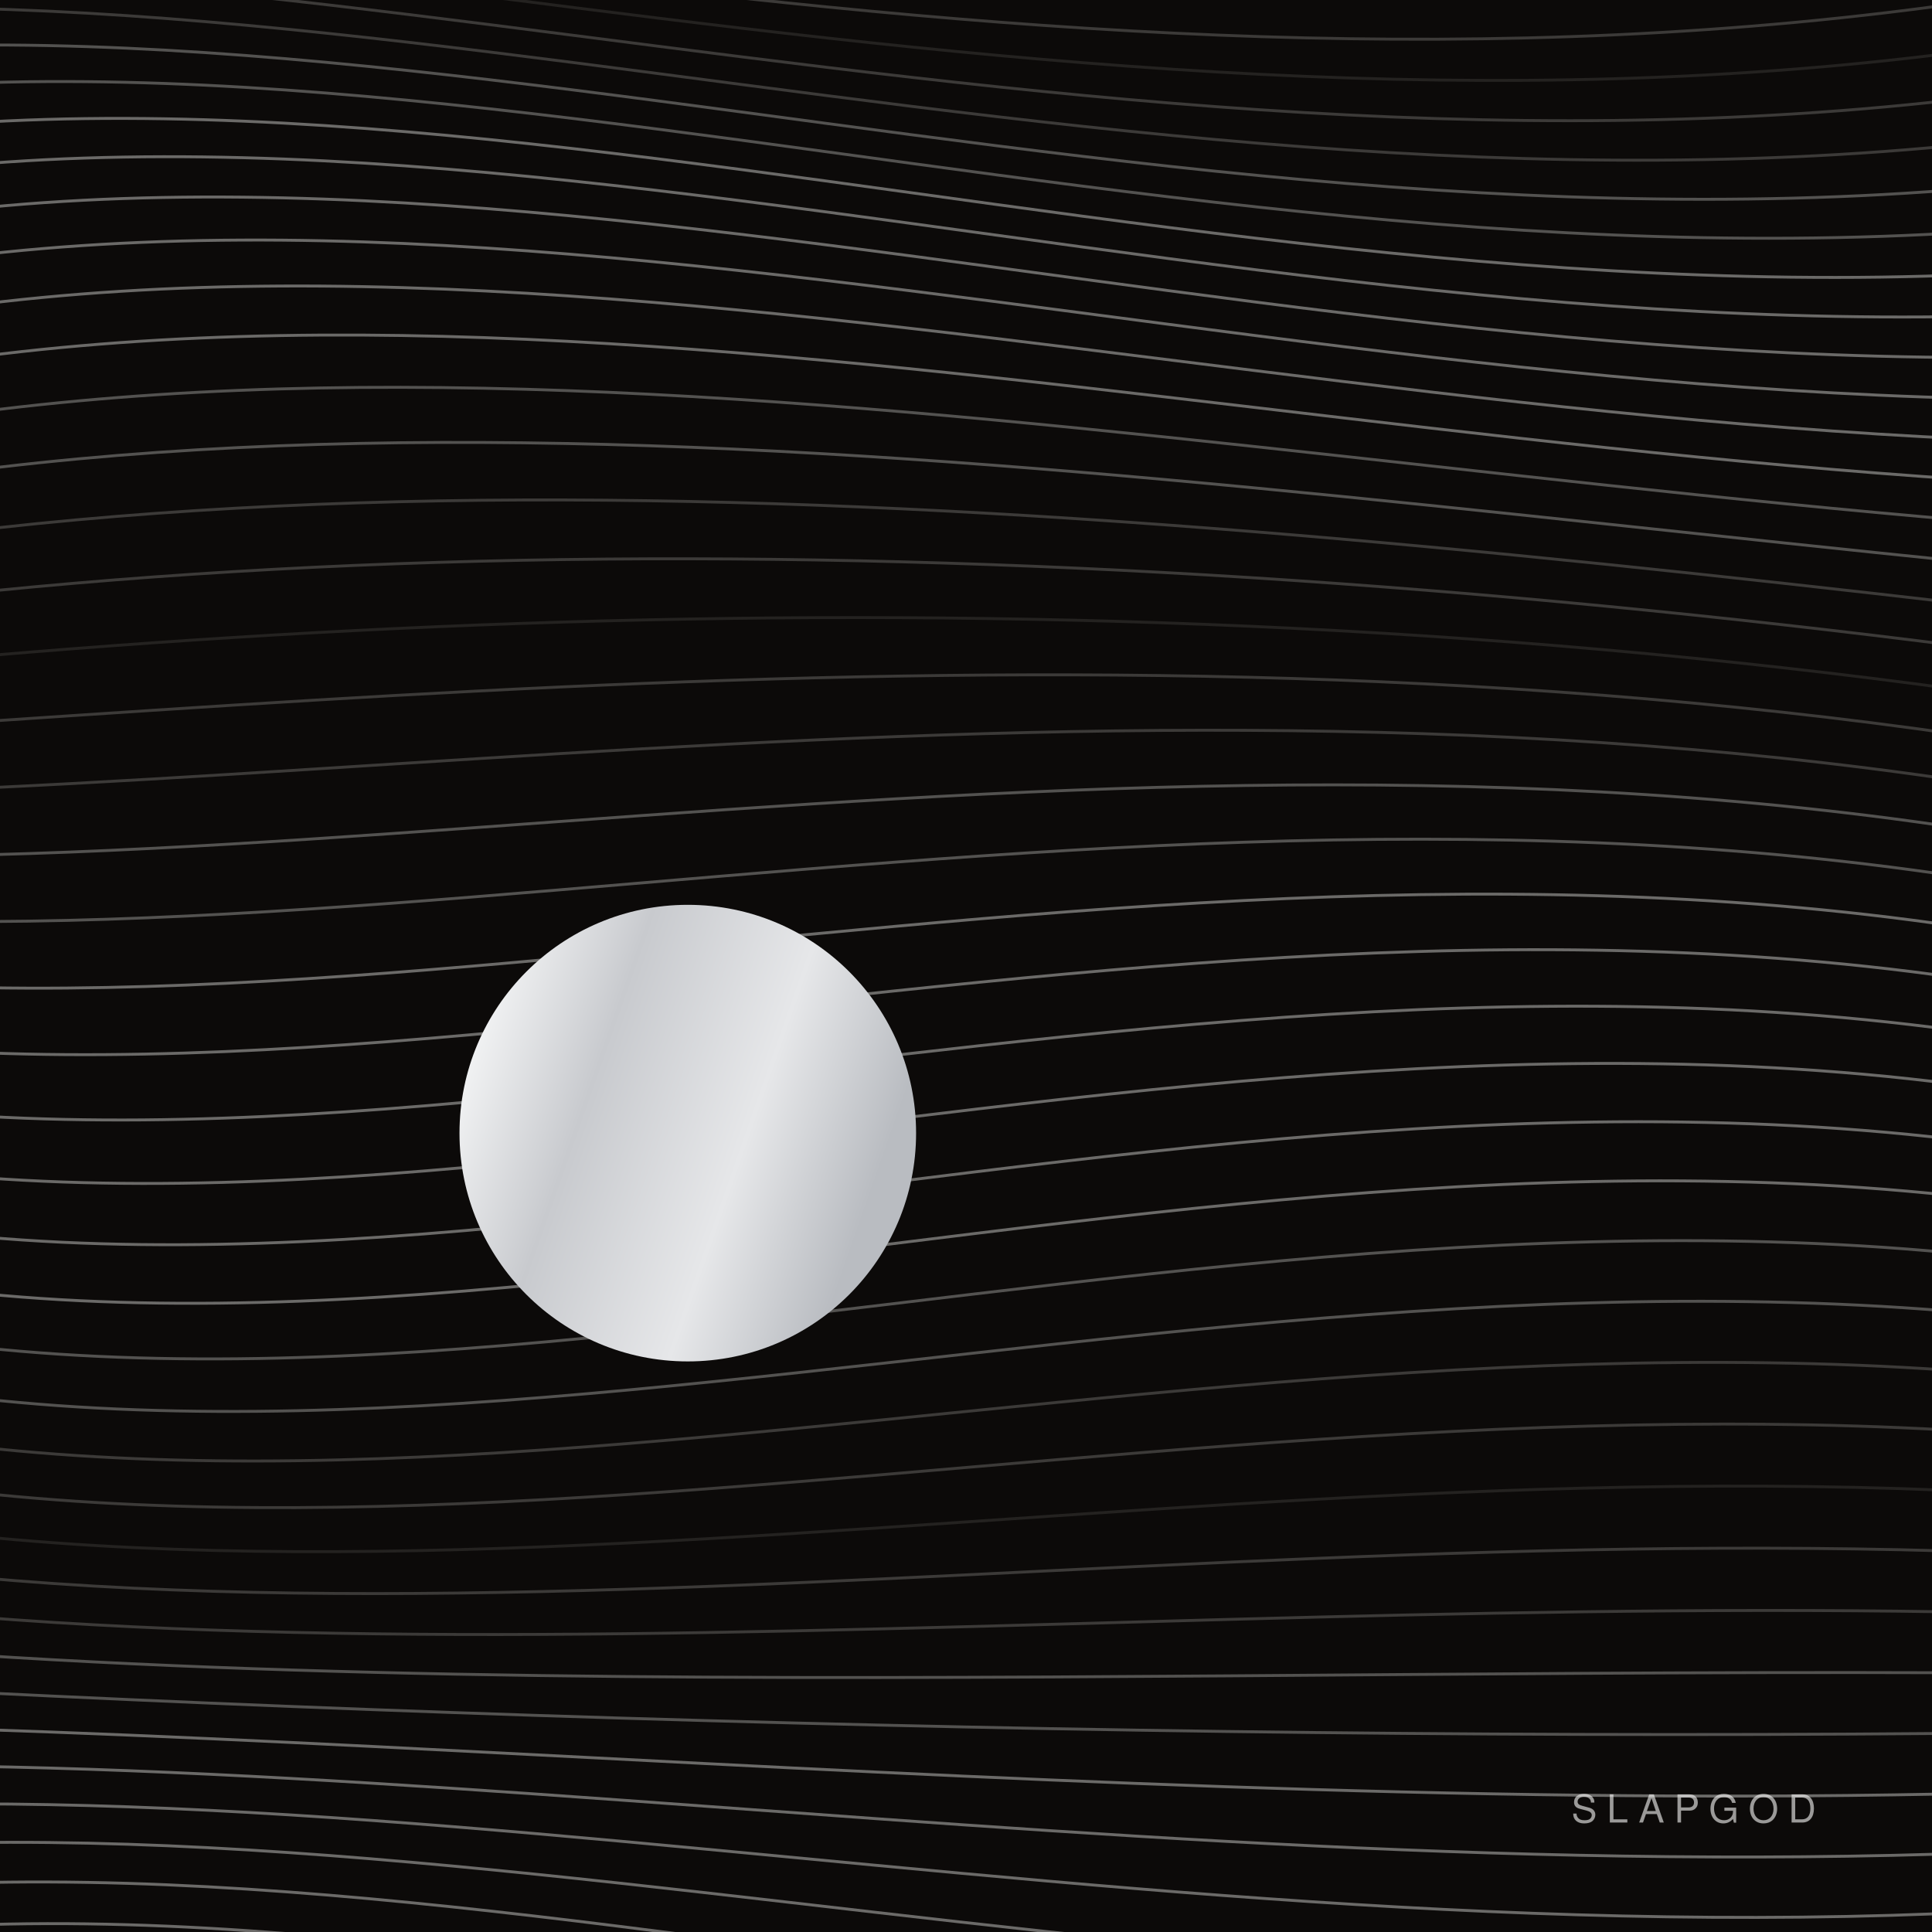
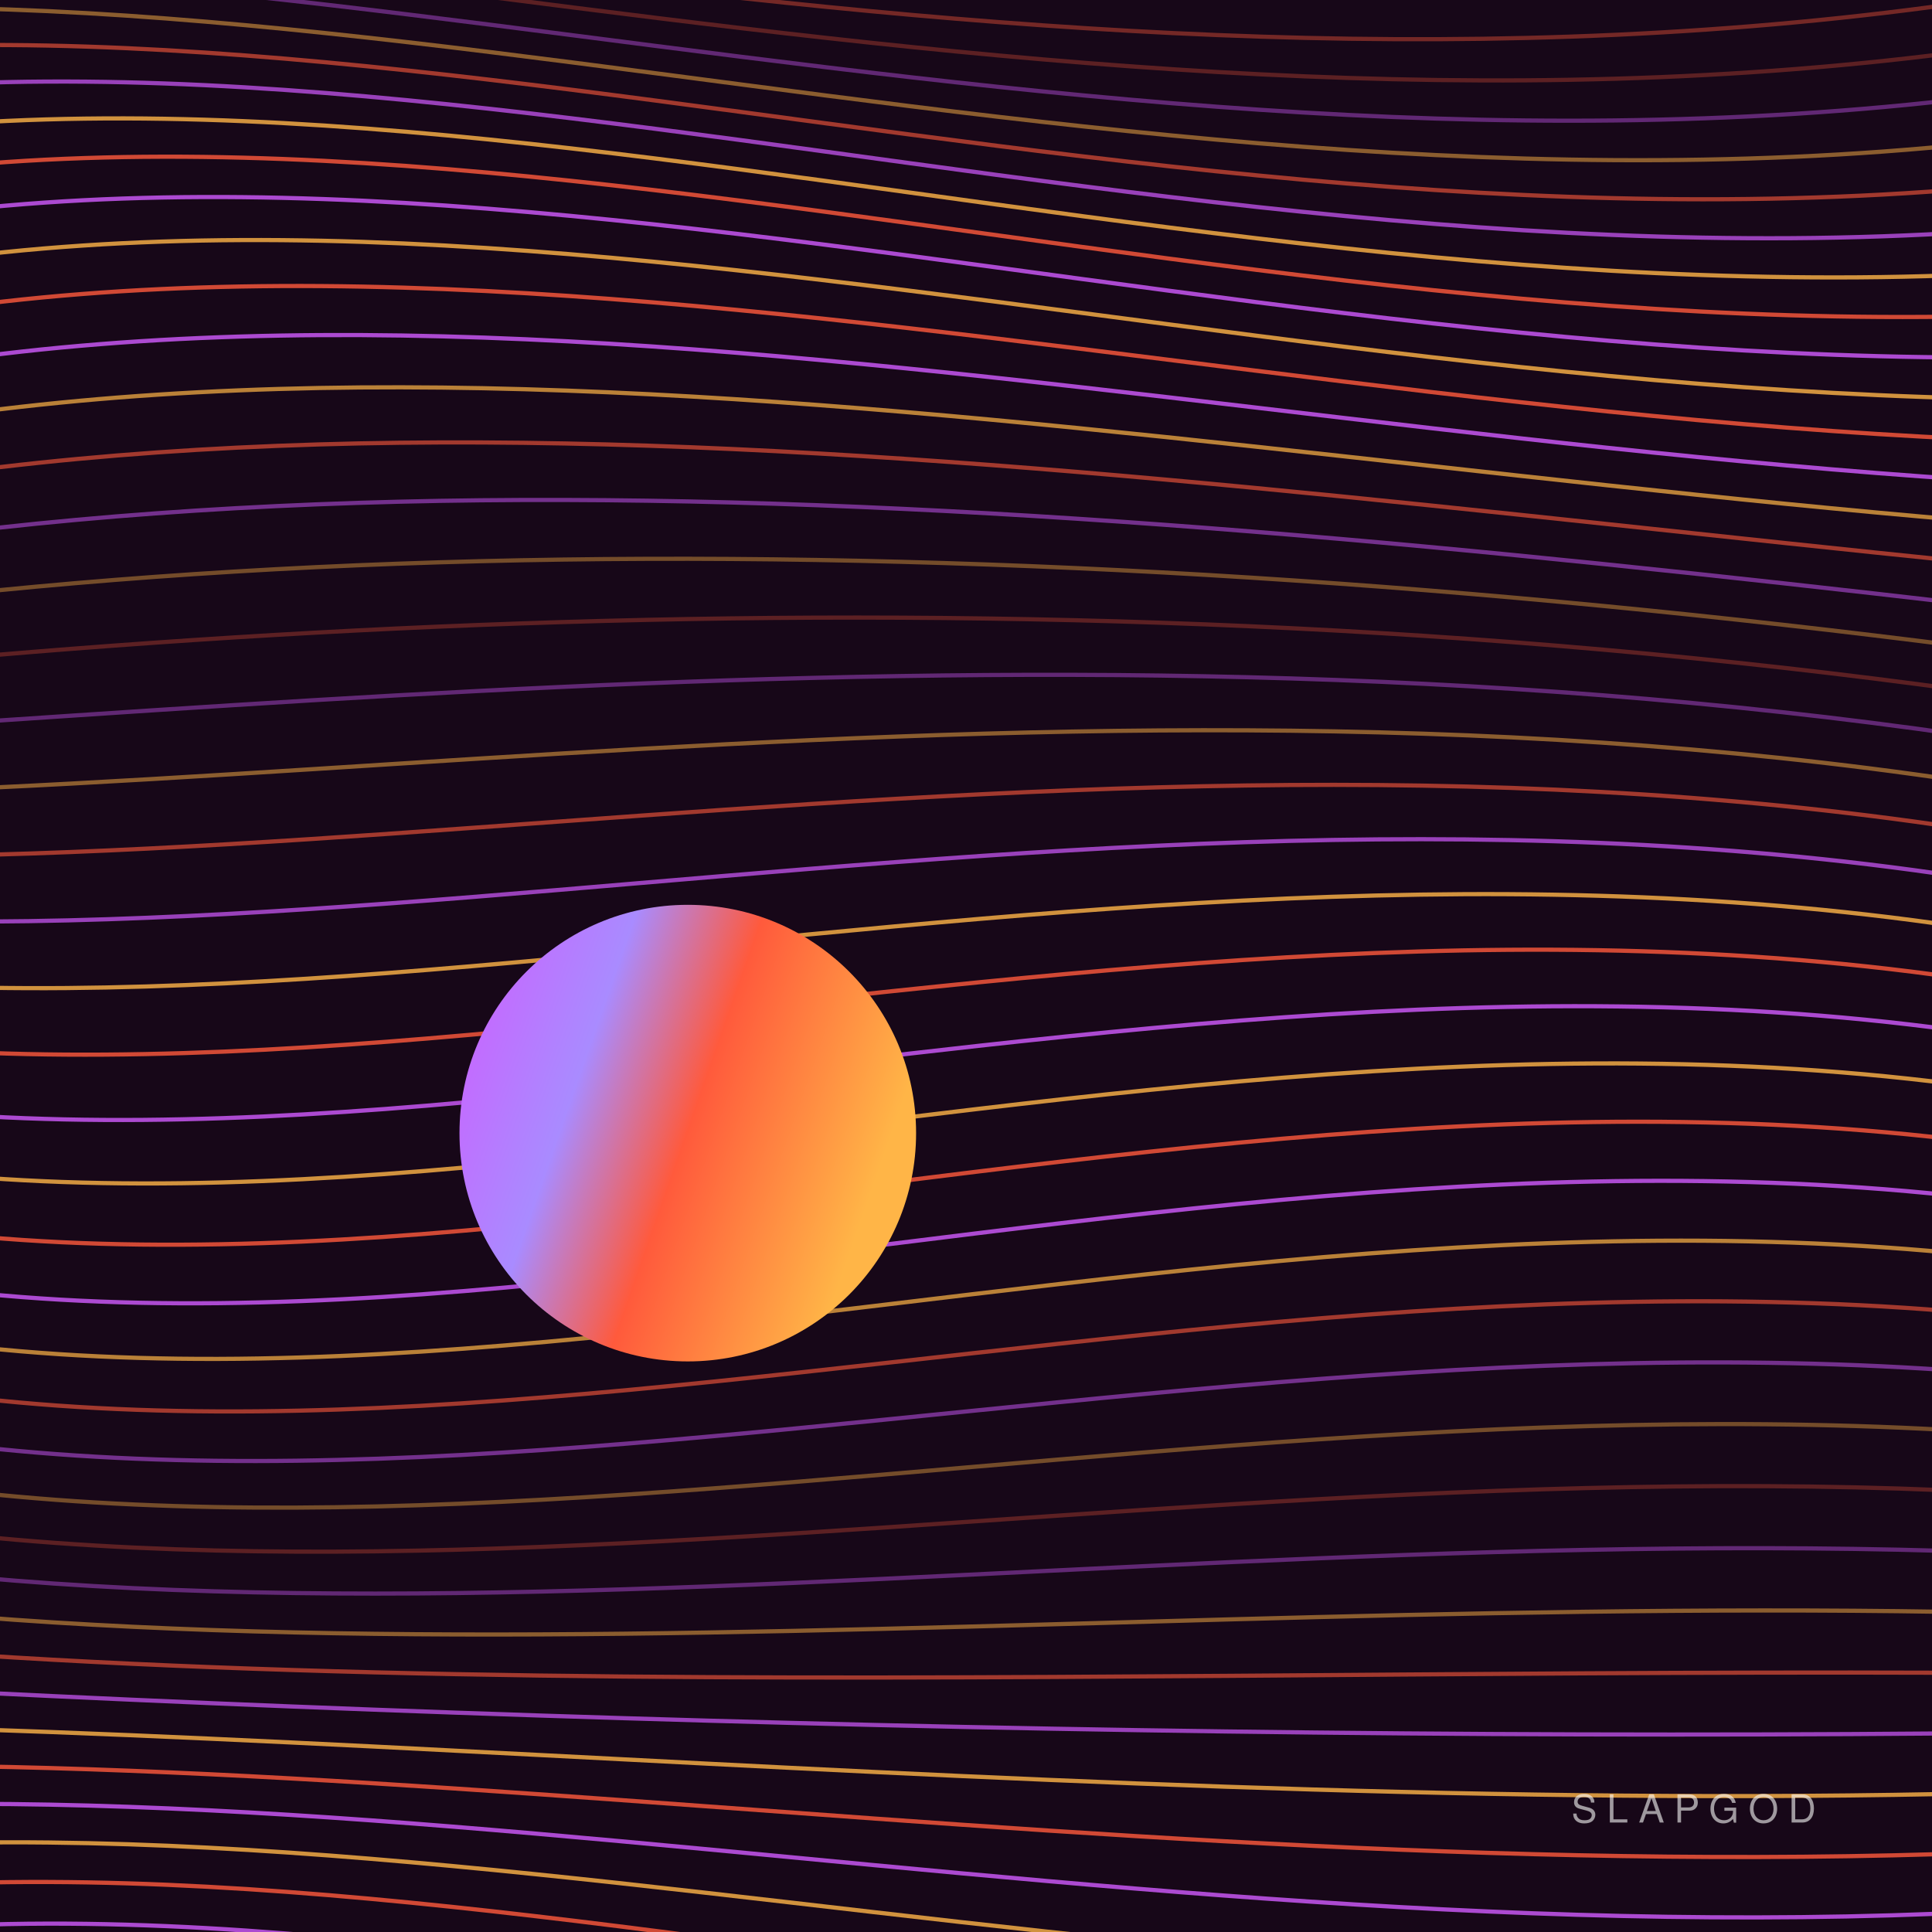
<svg xmlns="http://www.w3.org/2000/svg" viewBox="0 0 600 600" width="600" height="600">
  <defs>
    <linearGradient id="sv-lagosneon" x1="0" y1="0" x2="1" y2=".35">
-       <stop offset="0" stop-color="#A8AAAD" />
-       <stop offset=".13" stop-color="#F0F1F2" />
-       <stop offset=".38" stop-color="#C8CACE" />
-       <stop offset=".72" stop-color="#E6E7E9" />
-       <stop offset="1" stop-color="#B9BCC1" />
+       <stop offset="0" stop-color="#D05BFF" />
+       <stop offset=".35" stop-color="#A98BFF" />
+       <stop offset=".6" stop-color="#FF5A3C" />
+       <stop offset="1" stop-color="#FFB547" />
    </linearGradient>
  </defs>
-   <rect width="600" height="600" fill="#0C0A09" />
+   <rect width="600" height="600" fill="#170718" />
  <g transform="rotate(1.2 300 300)">
-     <path d="M-120 -128 C 120 -45.8 420 -72.3 720 -128" fill="none" stroke="#FAFAF9" stroke-opacity="0.4" stroke-width=".9" />
-     <path d="M-120 -112 C 120 -36.8 420 -47.4 720 -112" fill="none" stroke="#FAFAF9" stroke-opacity="0.4" stroke-width=".9" />
-     <path d="M-120 -96 C 120 -30.1 420 -23.7 720 -96" fill="none" stroke="#FAFAF9" stroke-opacity="0.4" stroke-width=".9" />
-     <path d="M-120 -80 C 120 -25.6 420 -1.4 720 -80" fill="none" stroke="#FAFAF9" stroke-opacity="0.3" stroke-width=".9" />
-     <path d="M-120 -64 C 120 -22.9 420 19.4 720 -64" fill="none" stroke="#FAFAF9" stroke-opacity="0.3" stroke-width=".9" />
-     <path d="M-120 -48 C 120 -21.5 420 38.5 720 -48" fill="none" stroke="#FAFAF9" stroke-opacity="0.2" stroke-width=".9" />
-     <path d="M-120 -32 C 120 -21 420 55.9 720 -32" fill="none" stroke="#FAFAF9" stroke-opacity="0.2" stroke-width=".9" />
-     <path d="M-120 -16 C 120 -20.8 420 71.6 720 -16" fill="none" stroke="#FAFAF9" stroke-opacity="0.1" stroke-width=".9" />
-     <path d="M-120 0 C 120 -20.4 420 85.6 720 0" fill="none" stroke="#FAFAF9" stroke-opacity="0.2" stroke-width=".9" />
-     <path d="M-120 16 C 120 -19.4 420 97.9 720 16" fill="none" stroke="#FAFAF9" stroke-opacity="0.2" stroke-width=".9" />
-     <path d="M-120 32 C 120 -17.3 420 108.6 720 32" fill="none" stroke="#FAFAF9" stroke-opacity="0.3" stroke-width=".9" />
-     <path d="M-120 48 C 120 -13.5 420 117.8 720 48" fill="none" stroke="#FAFAF9" stroke-opacity="0.3" stroke-width=".9" />
-     <path d="M-120 64 C 120 -7.8 420 125.7 720 64" fill="none" stroke="#FAFAF9" stroke-opacity="0.4" stroke-width=".9" />
-     <path d="M-120 80 C 120 0.3 420 132.3 720 80" fill="none" stroke="#FAFAF9" stroke-opacity="0.4" stroke-width=".9" />
-     <path d="M-120 96 C 120 10.9 420 137.9 720 96" fill="none" stroke="#FAFAF9" stroke-opacity="0.4" stroke-width=".9" />
-     <path d="M-120 112 C 120 24.3 420 142.7 720 112" fill="none" stroke="#FAFAF9" stroke-opacity="0.4" stroke-width=".9" />
-     <path d="M-120 128 C 120 40.5 420 146.9 720 128" fill="none" stroke="#FAFAF9" stroke-opacity="0.4" stroke-width=".9" />
-     <path d="M-120 144 C 120 59.5 420 150.7 720 144" fill="none" stroke="#FAFAF9" stroke-opacity="0.4" stroke-width=".9" />
-     <path d="M-120 160 C 120 81.3 420 154.4 720 160" fill="none" stroke="#FAFAF9" stroke-opacity="0.3" stroke-width=".9" />
-     <path d="M-120 176 C 120 105.6 420 158.2 720 176" fill="none" stroke="#FAFAF9" stroke-opacity="0.3" stroke-width=".9" />
-     <path d="M-120 192 C 120 132.2 420 162.4 720 192" fill="none" stroke="#FAFAF9" stroke-opacity="0.2" stroke-width=".9" />
-     <path d="M-120 208 C 120 160.7 420 167.1 720 208" fill="none" stroke="#FAFAF9" stroke-opacity="0.2" stroke-width=".9" />
-     <path d="M-120 224 C 120 190.8 420 172.6 720 224" fill="none" stroke="#FAFAF9" stroke-opacity="0.1" stroke-width=".9" />
-     <path d="M-120 240 C 120 221.9 420 179.2 720 240" fill="none" stroke="#FAFAF9" stroke-opacity="0.2" stroke-width=".9" />
-     <path d="M-120 256 C 120 253.6 420 186.9 720 256" fill="none" stroke="#FAFAF9" stroke-opacity="0.2" stroke-width=".9" />
-     <path d="M-120 272 C 120 285.4 420 196 720 272" fill="none" stroke="#FAFAF9" stroke-opacity="0.3" stroke-width=".9" />
-     <path d="M-120 288 C 120 316.7 420 206.5 720 288" fill="none" stroke="#FAFAF9" stroke-opacity="0.3" stroke-width=".9" />
-     <path d="M-120 304 C 120 347.1 420 218.7 720 304" fill="none" stroke="#FAFAF9" stroke-opacity="0.4" stroke-width=".9" />
-     <path d="M-120 320 C 120 376.2 420 232.5 720 320" fill="none" stroke="#FAFAF9" stroke-opacity="0.4" stroke-width=".9" />
-     <path d="M-120 336 C 120 403.4 420 248.1 720 336" fill="none" stroke="#FAFAF9" stroke-opacity="0.4" stroke-width=".9" />
-     <path d="M-120 352 C 120 428.4 420 265.3 720 352" fill="none" stroke="#FAFAF9" stroke-opacity="0.4" stroke-width=".9" />
-     <path d="M-120 368 C 120 451 420 284.3 720 368" fill="none" stroke="#FAFAF9" stroke-opacity="0.4" stroke-width=".9" />
-     <path d="M-120 384 C 120 470.9 420 304.9 720 384" fill="none" stroke="#FAFAF9" stroke-opacity="0.4" stroke-width=".9" />
-     <path d="M-120 400 C 120 488 420 327 720 400" fill="none" stroke="#FAFAF9" stroke-opacity="0.3" stroke-width=".9" />
-     <path d="M-120 416 C 120 502.2 420 350.6 720 416" fill="none" stroke="#FAFAF9" stroke-opacity="0.3" stroke-width=".9" />
-     <path d="M-120 432 C 120 513.7 420 375.4 720 432" fill="none" stroke="#FAFAF9" stroke-opacity="0.2" stroke-width=".9" />
-     <path d="M-120 448 C 120 522.5 420 401.4 720 448" fill="none" stroke="#FAFAF9" stroke-opacity="0.2" stroke-width=".9" />
-     <path d="M-120 464 C 120 528.9 420 428.3 720 464" fill="none" stroke="#FAFAF9" stroke-opacity="0.1" stroke-width=".9" />
-     <path d="M-120 480 C 120 533.2 420 455.8 720 480" fill="none" stroke="#FAFAF9" stroke-opacity="0.2" stroke-width=".9" />
-     <path d="M-120 496 C 120 535.8 420 483.9 720 496" fill="none" stroke="#FAFAF9" stroke-opacity="0.2" stroke-width=".9" />
-     <path d="M-120 512 C 120 537.1 420 512.2 720 512" fill="none" stroke="#FAFAF9" stroke-opacity="0.3" stroke-width=".9" />
-     <path d="M-120 528 C 120 537.6 420 540.4 720 528" fill="none" stroke="#FAFAF9" stroke-opacity="0.3" stroke-width=".9" />
-     <path d="M-120 544 C 120 537.8 420 568.5 720 544" fill="none" stroke="#FAFAF9" stroke-opacity="0.4" stroke-width=".9" />
-     <path d="M-120 560 C 120 538.2 420 596 720 560" fill="none" stroke="#FAFAF9" stroke-opacity="0.4" stroke-width=".9" />
-     <path d="M-120 576 C 120 539.2 420 622.9 720 576" fill="none" stroke="#FAFAF9" stroke-opacity="0.4" stroke-width=".9" />
-     <path d="M-120 592 C 120 541.5 420 648.8 720 592" fill="none" stroke="#FAFAF9" stroke-opacity="0.4" stroke-width=".9" />
-     <path d="M-120 608 C 120 545.4 420 673.6 720 608" fill="none" stroke="#FAFAF9" stroke-opacity="0.4" stroke-width=".9" />
-     <path d="M-120 624 C 120 551.4 420 697.2 720 624" fill="none" stroke="#FAFAF9" stroke-opacity="0.4" stroke-width=".9" />
-     <path d="M-120 640 C 120 559.7 420 719.3 720 640" fill="none" stroke="#FAFAF9" stroke-opacity="0.3" stroke-width=".9" />
-     <path d="M-120 656 C 120 570.5 420 739.8 720 656" fill="none" stroke="#FAFAF9" stroke-opacity="0.3" stroke-width=".9" />
-     <path d="M-120 672 C 120 584.2 420 758.7 720 672" fill="none" stroke="#FAFAF9" stroke-opacity="0.2" stroke-width=".9" />
-     <path d="M-120 688 C 120 600.6 420 776 720 688" fill="none" stroke="#FAFAF9" stroke-opacity="0.1" stroke-width=".9" />
+     <path d="M-120 -128 C 120 -45.8 420 -72.3 720 -128" fill="none" stroke="#FF5A3C" stroke-opacity="0.8" stroke-width="1.3" />
+     <path d="M-120 -112 C 120 -36.8 420 -47.4 720 -112" fill="none" stroke="#FF5A3C" stroke-opacity="0.8" stroke-width="1.3" />
+     <path d="M-120 -96 C 120 -30.1 420 -23.7 720 -96" fill="none" stroke="#D05BFF" stroke-opacity="0.8" stroke-width="1.3" />
+     <path d="M-120 -80 C 120 -25.6 420 -1.4 720 -80" fill="none" stroke="#FF5A3C" stroke-opacity="0.7" stroke-width="1.3" />
+     <path d="M-120 -64 C 120 -22.9 420 19.4 720 -64" fill="none" stroke="#FF5A3C" stroke-opacity="0.6" stroke-width="1.3" />
+     <path d="M-120 -48 C 120 -21.5 420 38.5 720 -48" fill="none" stroke="#D05BFF" stroke-opacity="0.5" stroke-width="1.3" />
+     <path d="M-120 -32 C 120 -21 420 55.9 720 -32" fill="none" stroke="#FF5A3C" stroke-opacity="0.4" stroke-width="1.3" />
+     <path d="M-120 -16 C 120 -20.8 420 71.6 720 -16" fill="none" stroke="#FF5A3C" stroke-opacity="0.3" stroke-width="1.3" />
+     <path d="M-120 0 C 120 -20.4 420 85.6 720 0" fill="none" stroke="#D05BFF" stroke-opacity="0.4" stroke-width="1.3" />
+     <path d="M-120 16 C 120 -19.4 420 97.9 720 16" fill="none" stroke="#FFB547" stroke-opacity="0.5" stroke-width="1.3" />
+     <path d="M-120 32 C 120 -17.3 420 108.6 720 32" fill="none" stroke="#FF5A3C" stroke-opacity="0.6" stroke-width="1.3" />
+     <path d="M-120 48 C 120 -13.5 420 117.8 720 48" fill="none" stroke="#D05BFF" stroke-opacity="0.7" stroke-width="1.3" />
+     <path d="M-120 64 C 120 -7.8 420 125.7 720 64" fill="none" stroke="#FFB547" stroke-opacity="0.8" stroke-width="1.3" />
+     <path d="M-120 80 C 120 0.3 420 132.3 720 80" fill="none" stroke="#FF5A3C" stroke-opacity="0.8" stroke-width="1.3" />
+     <path d="M-120 96 C 120 10.9 420 137.9 720 96" fill="none" stroke="#D05BFF" stroke-opacity="0.8" stroke-width="1.3" />
+     <path d="M-120 112 C 120 24.3 420 142.7 720 112" fill="none" stroke="#FFB547" stroke-opacity="0.8" stroke-width="1.3" />
+     <path d="M-120 128 C 120 40.5 420 146.9 720 128" fill="none" stroke="#FF5A3C" stroke-opacity="0.8" stroke-width="1.3" />
+     <path d="M-120 144 C 120 59.5 420 150.7 720 144" fill="none" stroke="#D05BFF" stroke-opacity="0.8" stroke-width="1.3" />
+     <path d="M-120 160 C 120 81.3 420 154.4 720 160" fill="none" stroke="#FFB547" stroke-opacity="0.7" stroke-width="1.3" />
+     <path d="M-120 176 C 120 105.6 420 158.2 720 176" fill="none" stroke="#FF5A3C" stroke-opacity="0.6" stroke-width="1.3" />
+     <path d="M-120 192 C 120 132.2 420 162.4 720 192" fill="none" stroke="#D05BFF" stroke-opacity="0.5" stroke-width="1.3" />
+     <path d="M-120 208 C 120 160.7 420 167.1 720 208" fill="none" stroke="#FFB547" stroke-opacity="0.4" stroke-width="1.3" />
+     <path d="M-120 224 C 120 190.8 420 172.6 720 224" fill="none" stroke="#FF5A3C" stroke-opacity="0.3" stroke-width="1.3" />
+     <path d="M-120 240 C 120 221.9 420 179.2 720 240" fill="none" stroke="#D05BFF" stroke-opacity="0.4" stroke-width="1.3" />
+     <path d="M-120 256 C 120 253.6 420 186.9 720 256" fill="none" stroke="#FFB547" stroke-opacity="0.5" stroke-width="1.3" />
+     <path d="M-120 272 C 120 285.4 420 196 720 272" fill="none" stroke="#FF5A3C" stroke-opacity="0.6" stroke-width="1.3" />
+     <path d="M-120 288 C 120 316.7 420 206.5 720 288" fill="none" stroke="#D05BFF" stroke-opacity="0.7" stroke-width="1.3" />
+     <path d="M-120 304 C 120 347.1 420 218.7 720 304" fill="none" stroke="#FFB547" stroke-opacity="0.8" stroke-width="1.3" />
+     <path d="M-120 320 C 120 376.2 420 232.5 720 320" fill="none" stroke="#FF5A3C" stroke-opacity="0.8" stroke-width="1.3" />
+     <path d="M-120 336 C 120 403.4 420 248.1 720 336" fill="none" stroke="#D05BFF" stroke-opacity="0.8" stroke-width="1.3" />
+     <path d="M-120 352 C 120 428.4 420 265.3 720 352" fill="none" stroke="#FFB547" stroke-opacity="0.8" stroke-width="1.3" />
+     <path d="M-120 368 C 120 451 420 284.3 720 368" fill="none" stroke="#FF5A3C" stroke-opacity="0.8" stroke-width="1.3" />
+     <path d="M-120 384 C 120 470.9 420 304.9 720 384" fill="none" stroke="#D05BFF" stroke-opacity="0.8" stroke-width="1.3" />
+     <path d="M-120 400 C 120 488 420 327 720 400" fill="none" stroke="#FFB547" stroke-opacity="0.7" stroke-width="1.3" />
+     <path d="M-120 416 C 120 502.2 420 350.6 720 416" fill="none" stroke="#FF5A3C" stroke-opacity="0.6" stroke-width="1.3" />
+     <path d="M-120 432 C 120 513.7 420 375.4 720 432" fill="none" stroke="#D05BFF" stroke-opacity="0.5" stroke-width="1.3" />
+     <path d="M-120 448 C 120 522.5 420 401.4 720 448" fill="none" stroke="#FFB547" stroke-opacity="0.4" stroke-width="1.3" />
+     <path d="M-120 464 C 120 528.9 420 428.3 720 464" fill="none" stroke="#FF5A3C" stroke-opacity="0.3" stroke-width="1.3" />
+     <path d="M-120 480 C 120 533.2 420 455.8 720 480" fill="none" stroke="#D05BFF" stroke-opacity="0.4" stroke-width="1.3" />
+     <path d="M-120 496 C 120 535.8 420 483.9 720 496" fill="none" stroke="#FFB547" stroke-opacity="0.5" stroke-width="1.3" />
+     <path d="M-120 512 C 120 537.1 420 512.2 720 512" fill="none" stroke="#FF5A3C" stroke-opacity="0.6" stroke-width="1.3" />
+     <path d="M-120 528 C 120 537.6 420 540.4 720 528" fill="none" stroke="#D05BFF" stroke-opacity="0.7" stroke-width="1.3" />
+     <path d="M-120 544 C 120 537.8 420 568.5 720 544" fill="none" stroke="#FFB547" stroke-opacity="0.8" stroke-width="1.3" />
+     <path d="M-120 560 C 120 538.2 420 596 720 560" fill="none" stroke="#FF5A3C" stroke-opacity="0.8" stroke-width="1.3" />
+     <path d="M-120 576 C 120 539.2 420 622.9 720 576" fill="none" stroke="#D05BFF" stroke-opacity="0.8" stroke-width="1.3" />
+     <path d="M-120 592 C 120 541.5 420 648.8 720 592" fill="none" stroke="#FFB547" stroke-opacity="0.8" stroke-width="1.3" />
+     <path d="M-120 608 C 120 545.4 420 673.6 720 608" fill="none" stroke="#FF5A3C" stroke-opacity="0.8" stroke-width="1.3" />
+     <path d="M-120 624 C 120 551.4 420 697.2 720 624" fill="none" stroke="#D05BFF" stroke-opacity="0.8" stroke-width="1.3" />
+     <path d="M-120 640 C 120 559.7 420 719.3 720 640" fill="none" stroke="#FFB547" stroke-opacity="0.7" stroke-width="1.3" />
+     <path d="M-120 656 C 120 570.5 420 739.8 720 656" fill="none" stroke="#FF5A3C" stroke-opacity="0.6" stroke-width="1.3" />
+     <path d="M-120 672 C 120 584.2 420 758.7 720 672" fill="none" stroke="#D05BFF" stroke-opacity="0.5" stroke-width="1.3" />
+     <path d="M-120 688 C 120 600.6 420 776 720 688" fill="none" stroke="#FFB547" stroke-opacity="0.3" stroke-width="1.3" />
  </g>
  <circle cx="213.6" cy="351.9" r="70.9" fill="url(#sv-lagosneon)" />
  <text x="564" y="566" font-family="Helvetica, Arial, sans-serif" font-size="12" letter-spacing="3" text-anchor="end" fill="#FAFAF9" fill-opacity=".6">SLAPGOD</text>
</svg>
